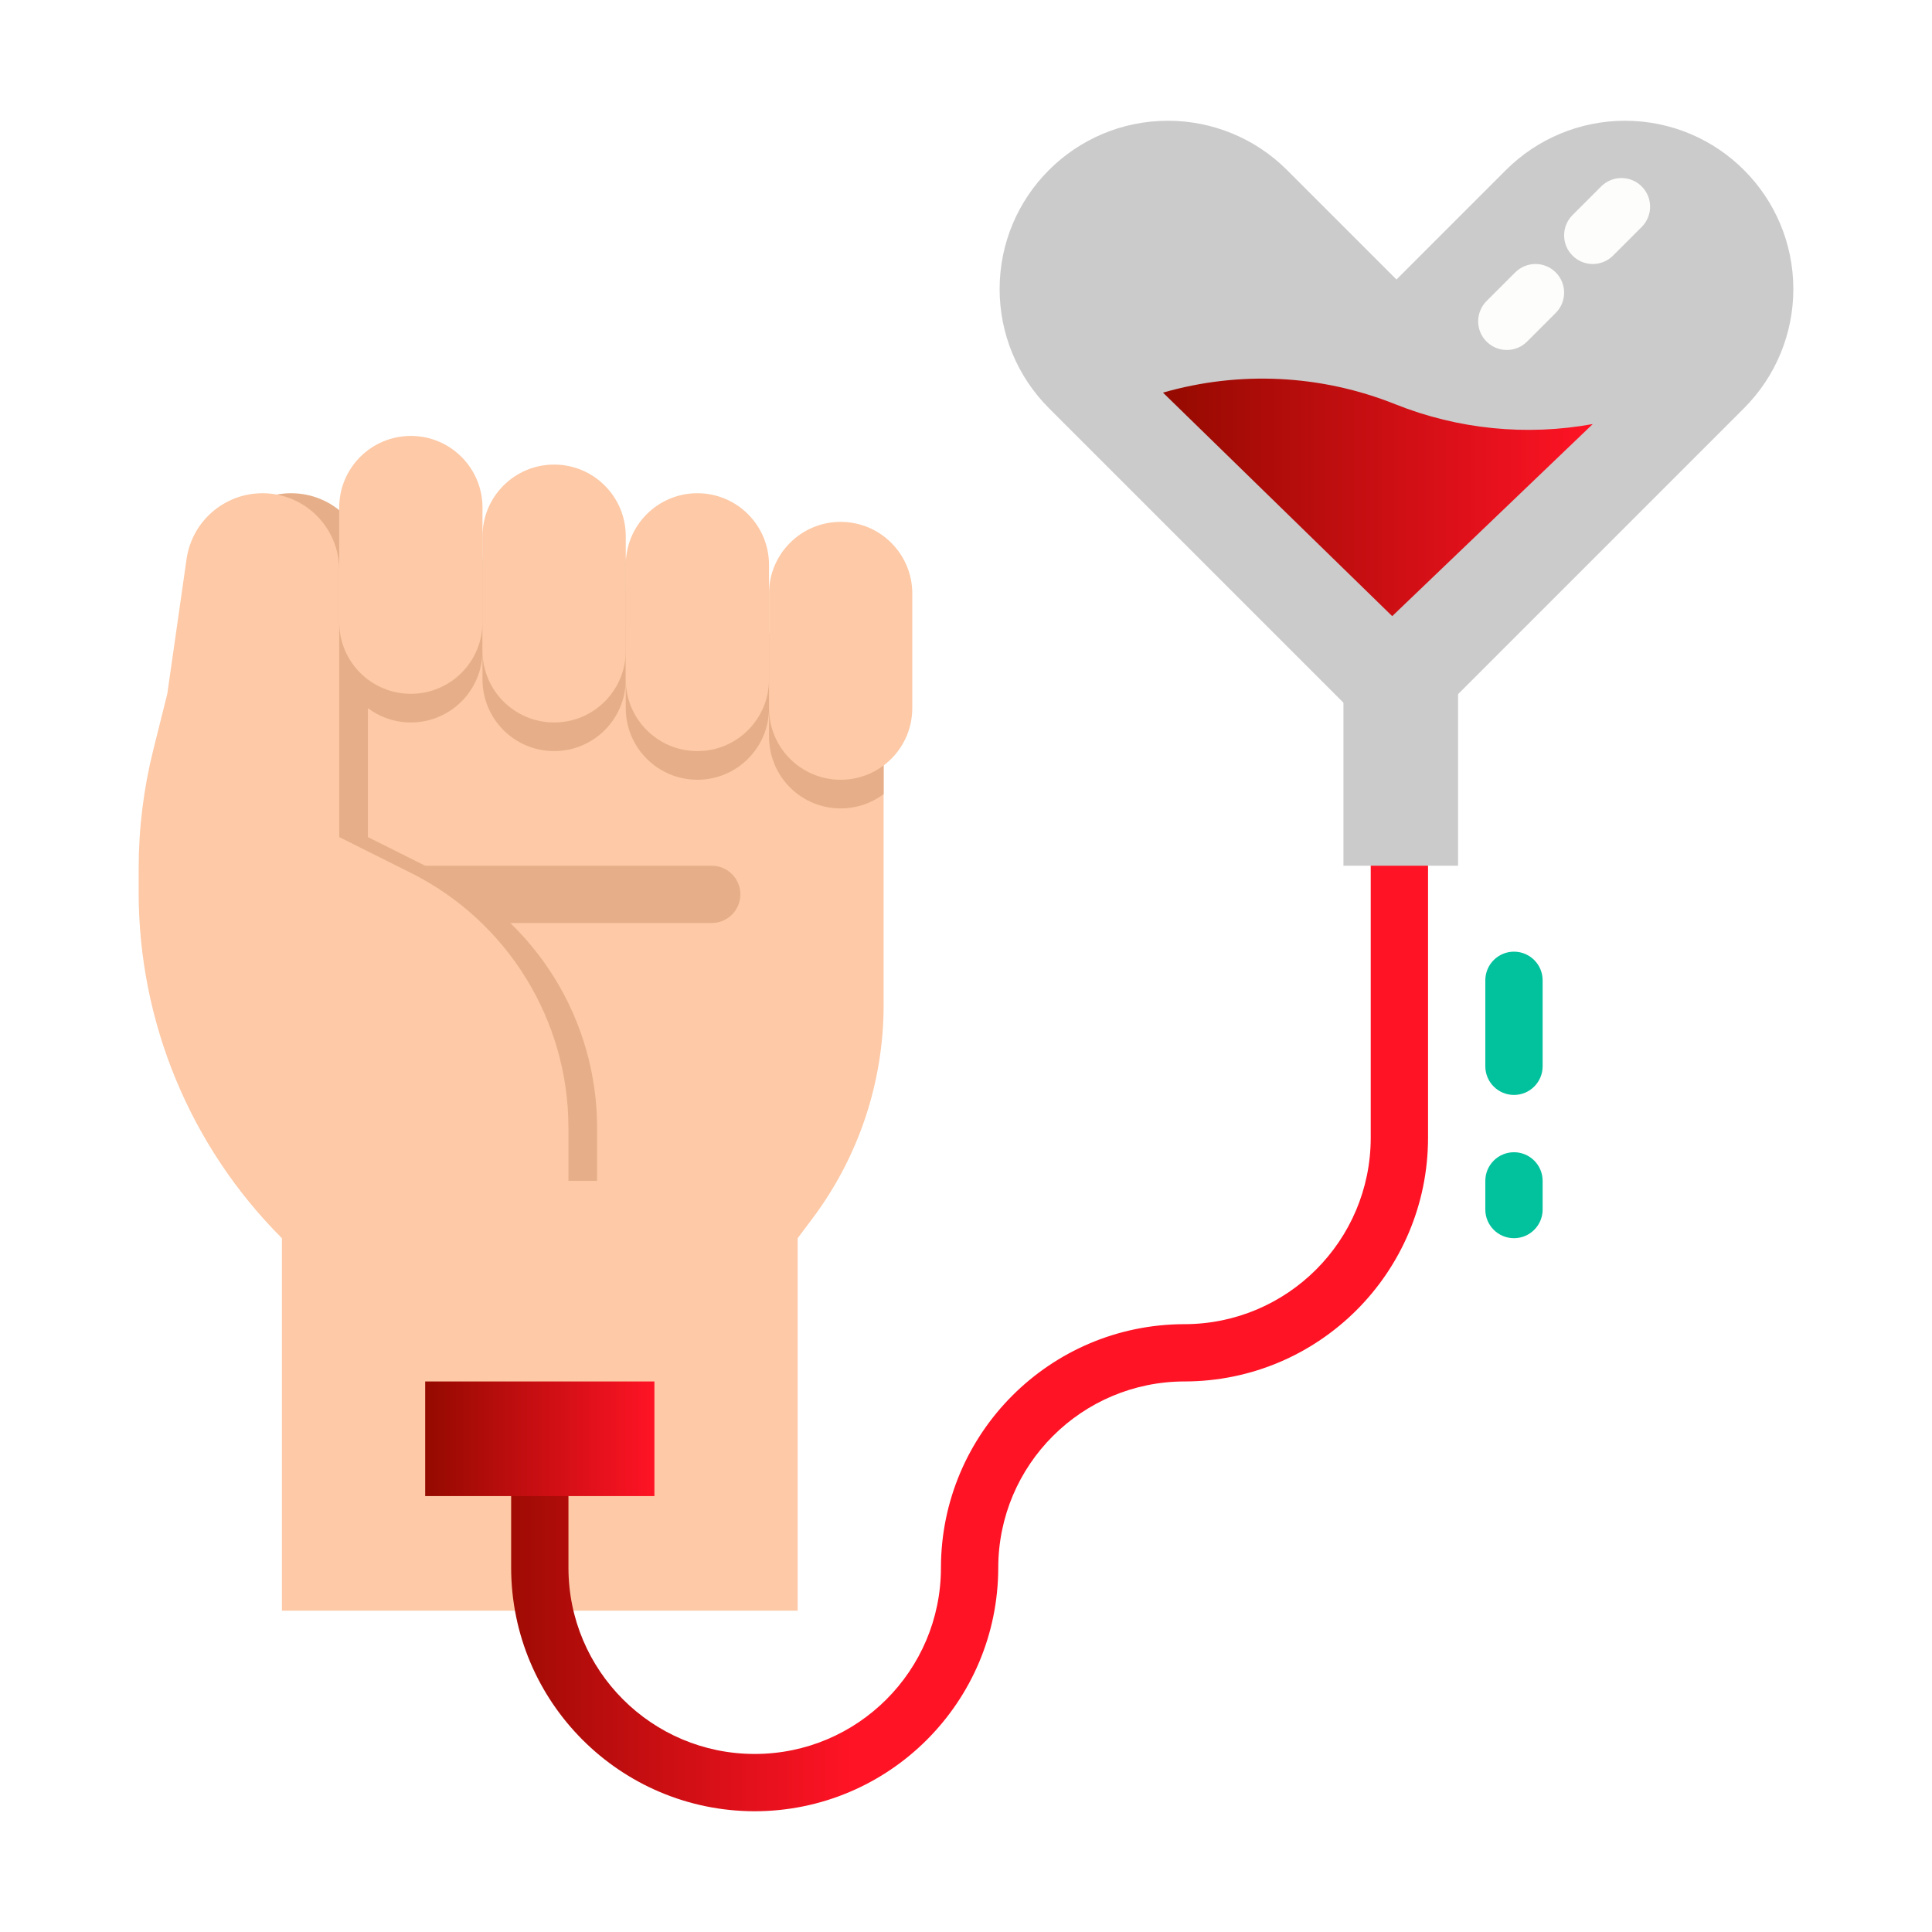
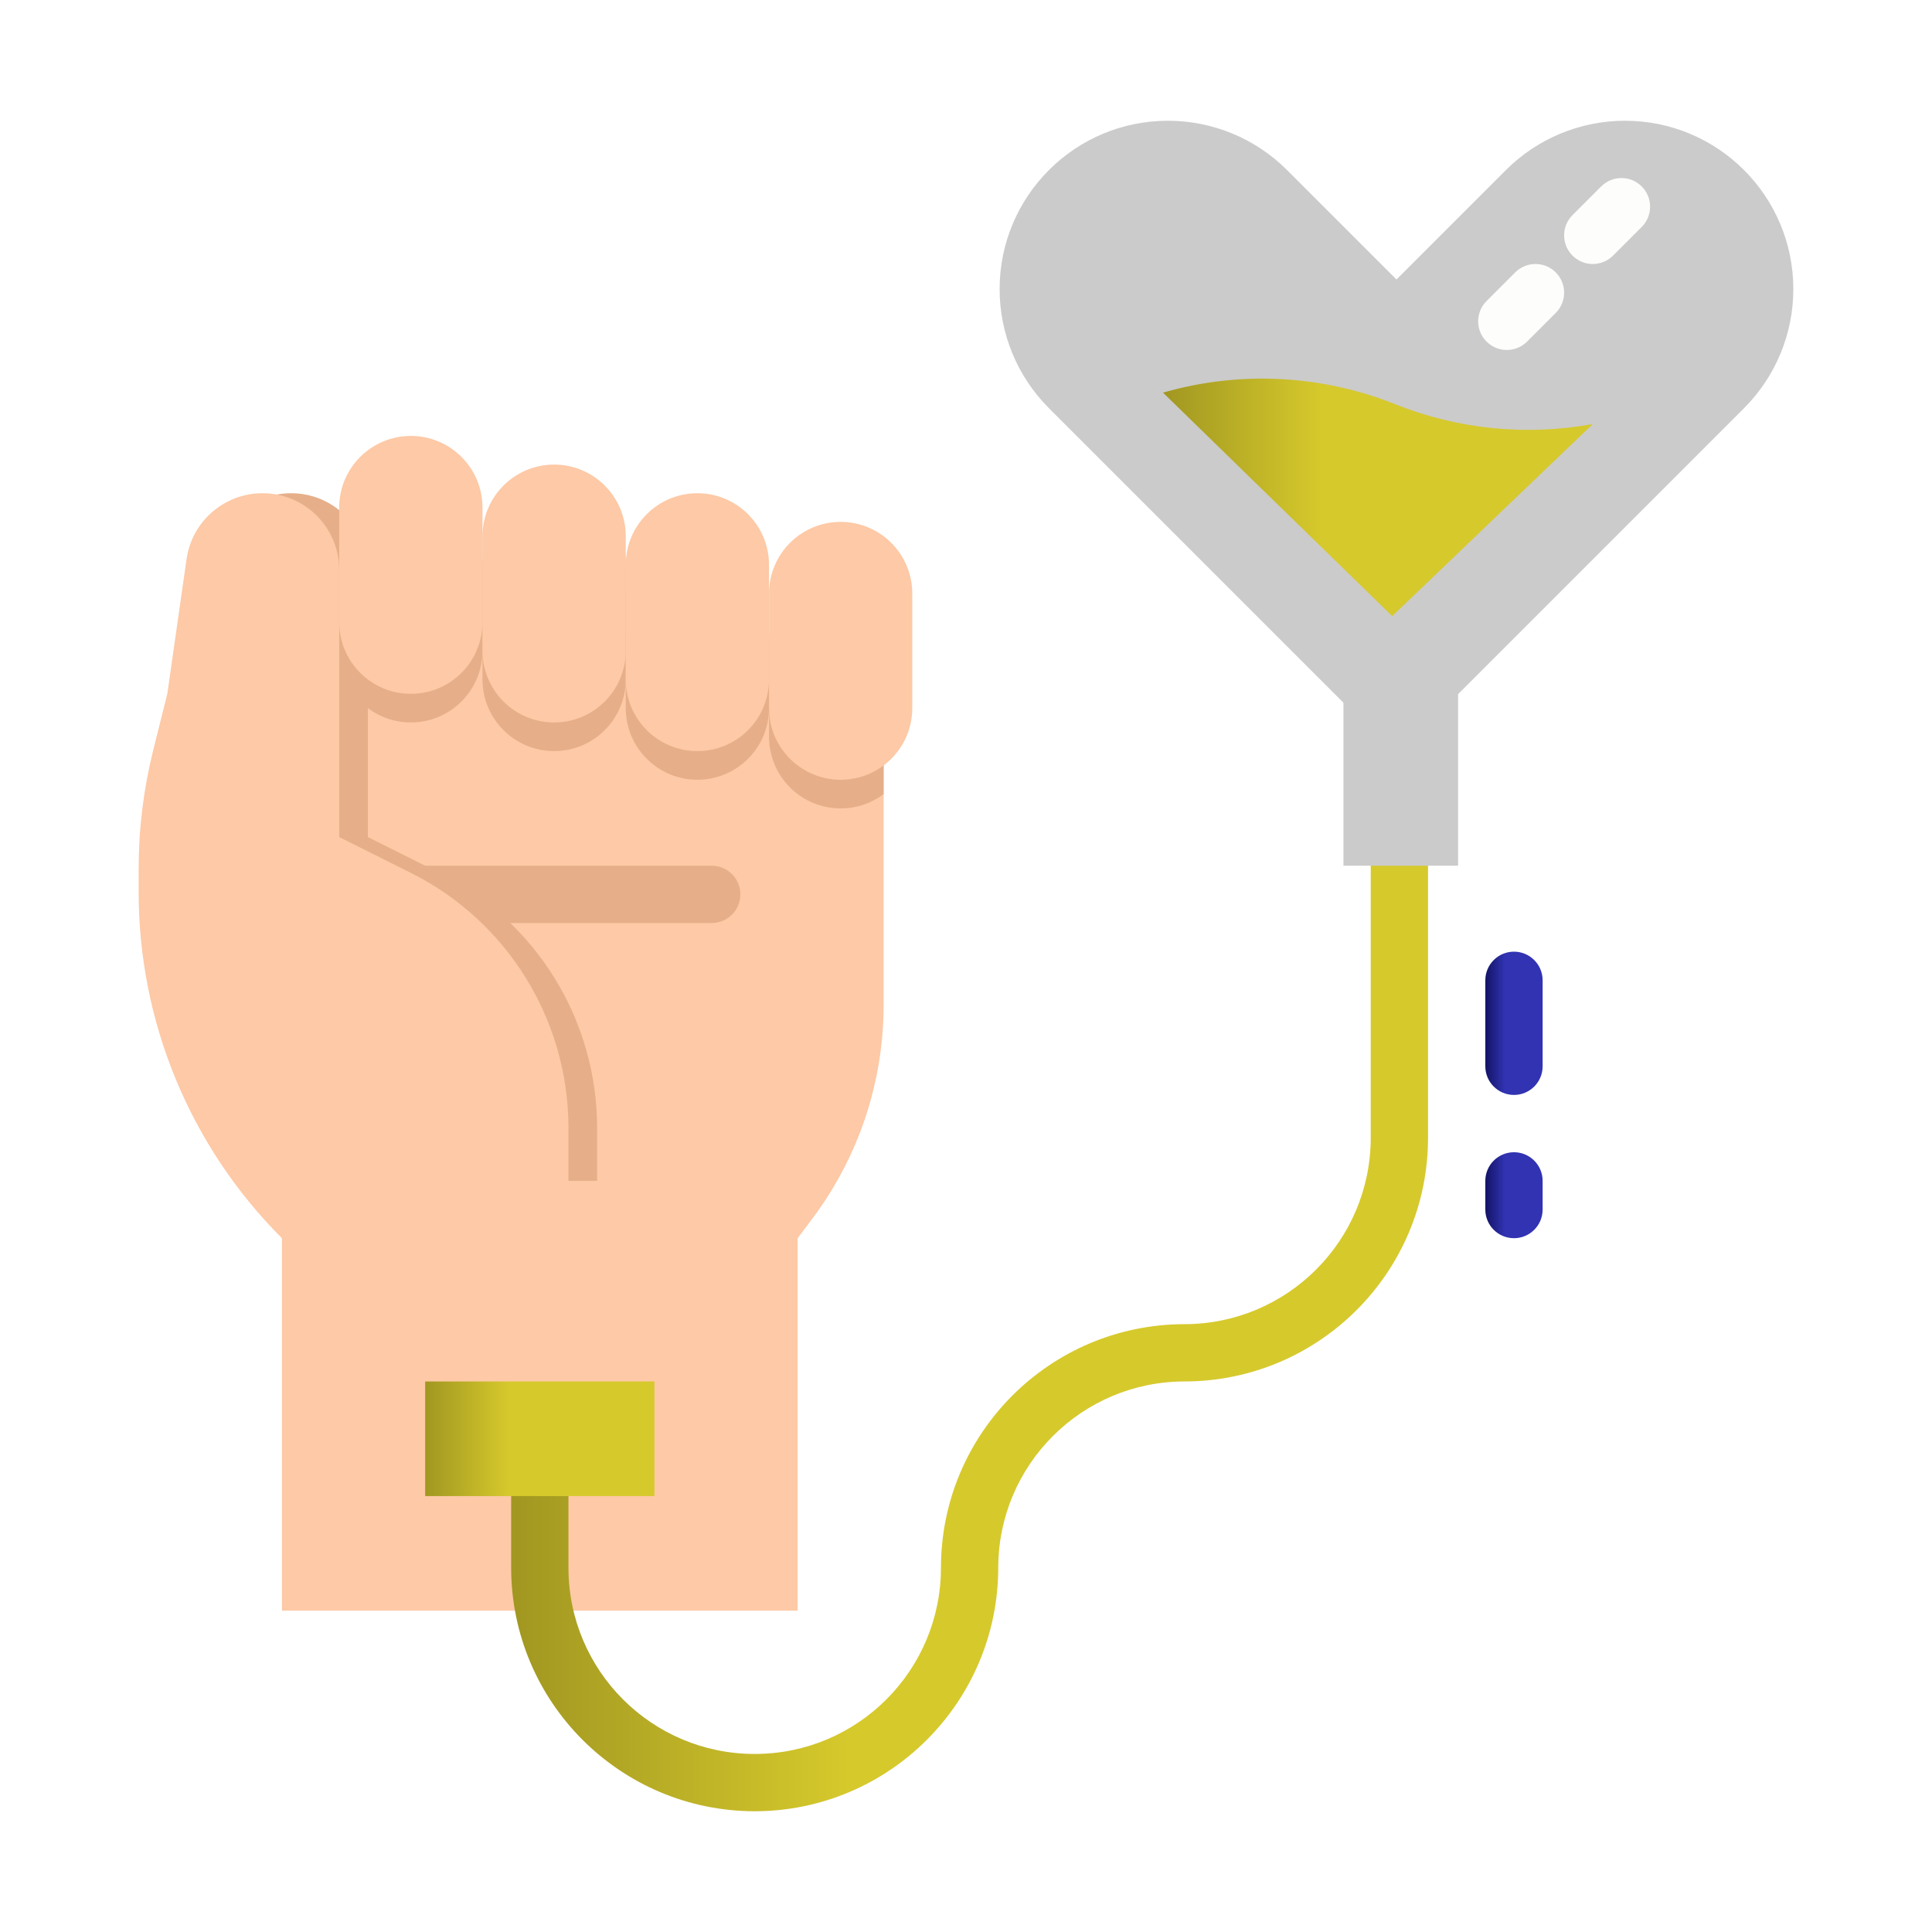
<svg xmlns="http://www.w3.org/2000/svg" version="1.1" id="Layer_1" x="0px" y="0px" viewBox="0 0 160 160" style="enable-background:new 0 0 160 160;" xml:space="preserve">
  <style type="text/css">
	.st0{fill:#FDC9A6;}
	.st1{fill:#E6AF89;}
	.st2{fill:#CBCBCB;}
	.st3{fill:url(#SVGID_1_);}
	.st4{fill:url(#SVGID_2_);}
	.st5{fill:#FDFEFB;}
- 	.st6{fill:#02C19D;}
- 	.st7{fill:url(#SVGID_3_);}
+ 	.st6{fill:url(#SVGID_3_);}
+ 	.st7{fill:url(#SVGID_4_);}
+ 	.st8{fill:url(#SVGID_5_);}
</style>
  <g id="flat">
    <path class="st0" d="M23.347,102.542v30.847h42.712v-30.847l1.233-1.644c3.82-5.094,5.886-11.289,5.886-17.657v-30.53   l-45.085-1.186L23.347,102.542z" />
    <path class="st1" d="M73.178,52.712v13.051c-2.621,1.966-6.339,1.435-8.305-1.186c-0.77-1.027-1.186-2.276-1.186-3.559v-8.554   L73.178,52.712z" />
-     <path class="st2" d="M144.433,33.804L115.65,62.587L86.868,33.804c-2.615-2.615-4.084-6.162-4.084-9.86   C82.784,16.243,89.026,10,96.727,10c0,0,0.001,0,0.001,0c3.698,0,7.245,1.469,9.86,4.084l9.062,9.063l9.063-9.063   c2.615-2.615,6.161-4.084,9.859-4.084c7.701,0,13.944,6.243,13.944,13.944C148.517,27.642,147.048,31.189,144.433,33.804z" />
+     <path class="st2" d="M144.433,33.804L115.65,62.587L86.868,33.804c-2.615-2.615-4.084-6.162-4.084-9.86   C82.784,16.243,89.026,10,96.727,10h0.001c3.698,0,7.245,1.469,9.86,4.084l9.062,9.063l9.063-9.063   c2.615-2.615,6.161-4.084,9.859-4.084c7.701,0,13.944,6.243,13.944,13.944C148.517,27.642,147.048,31.189,144.433,33.804z" />
    <path class="st1" d="M34.025,38.475L34.025,38.475c3.276,0,5.932,2.656,5.932,5.932v9.492c0,3.276-2.656,5.932-5.932,5.932l0,0   c-3.276,0-5.932-2.656-5.932-5.932v-9.492C28.093,41.131,30.749,38.475,34.025,38.475z" />
    <path class="st1" d="M45.89,40.847L45.89,40.847c3.276,0,5.932,2.656,5.932,5.932v9.492c0,3.276-2.656,5.932-5.932,5.932l0,0   c-3.276,0-5.932-2.656-5.932-5.932V46.78C39.958,43.503,42.614,40.847,45.89,40.847z" />
    <path class="st1" d="M57.754,43.22L57.754,43.22c3.276,0,5.932,2.656,5.932,5.932v9.492c0,3.276-2.656,5.932-5.932,5.932l0,0   c-3.276,0-5.932-2.656-5.932-5.932v-9.492C51.822,45.876,54.478,43.22,57.754,43.22z" />
-     <path class="st1" d="M25.72,97.797C18.124,90.2,13.856,84.643,13.856,73.899v-1.964c0-3.312,0.406-6.611,1.21-9.824l1.163-4.654   l1.594-11.155c0.447-3.13,3.128-5.455,6.289-5.455c3.509,0,6.354,2.844,6.354,6.354v22.121l5.932,2.966   c7.998,4,13.051,12.176,13.051,21.119v4.39H25.72z" />
+     <path class="st1" d="M25.72,97.797C18.124,90.2,13.856,84.643,13.856,73.899v-1.964c0-3.312,0.406-6.611,1.21-9.824l1.163-4.654   l1.594-11.155c0.447-3.13,3.128-5.455,6.289-5.455c3.509,0,6.354,2.844,6.354,6.354v22.121l5.932,2.966   c7.998,4,13.051,12.176,13.051,21.119v4.39L25.72,97.797L25.72,97.797z" />
    <path class="st1" d="M58.941,76.441H32.839c-1.311,0-2.373-1.062-2.373-2.373c0-1.311,1.062-2.373,2.373-2.373h26.102   c1.311,0,2.373,1.062,2.373,2.373C61.314,75.378,60.251,76.441,58.941,76.441z" />
-     <linearGradient id="SVGID_1_" gradientUnits="userSpaceOnUse" x1="96.314" y1="41.191" x2="131.907" y2="41.191">
+     <linearGradient id="SVGID_1_" gradientUnits="userSpaceOnUse" x1="96.314" y1="120.809" x2="131.907" y2="120.809" gradientTransform="matrix(1 0 0 -1 0 162)">
      <stop offset="0" style="stop-color:#940A00" />
-       <stop offset="1" style="stop-color:#FF1325" />
+       <stop offset="0" style="stop-color:#A19721" />
+       <stop offset="0.369" style="stop-color:#D6C92C" />
    </linearGradient>
    <path class="st3" d="M131.907,35.118c-5.497,1.004-11.165,0.435-16.353-1.64c-6.128-2.452-12.898-2.79-19.24-0.962l18.983,18.51   L131.907,35.118z" />
-     <linearGradient id="SVGID_2_" gradientUnits="userSpaceOnUse" x1="42.331" y1="109.661" x2="118.263" y2="109.661">
+     <linearGradient id="SVGID_2_" gradientUnits="userSpaceOnUse" x1="42.331" y1="52.339" x2="118.264" y2="52.339" gradientTransform="matrix(1 0 0 -1 0 162)">
      <stop offset="0" style="stop-color:#940A00" />
-       <stop offset="0" style="stop-color:#A00B04" />
-       <stop offset="0.371" style="stop-color:#FF1325" />
+       <stop offset="0" style="stop-color:#A19721" />
+       <stop offset="0.369" style="stop-color:#D6C92C" />
    </linearGradient>
    <path class="st4" d="M62.5,150c-11.134-0.013-20.157-9.035-20.169-20.169v-5.932c0-1.311,1.062-2.373,2.373-2.373   s2.373,1.062,2.373,2.373v5.932c0,8.518,6.905,15.424,15.424,15.424s15.424-6.905,15.424-15.424   c0.013-11.134,9.035-20.157,20.169-20.169c8.514-0.01,15.414-6.909,15.424-15.424V71.695c0-1.311,1.062-2.373,2.373-2.373   c1.311,0,2.373,1.062,2.373,2.373v22.542c-0.013,11.134-9.035,20.157-20.169,20.169c-8.514,0.01-15.414,6.909-15.424,15.424   C82.657,140.965,73.634,149.987,62.5,150z" />
-     <path class="st5" d="M124.788,28.983c-1.311,0-2.373-1.062-2.373-2.373c0-0.629,0.25-1.233,0.695-1.678l2.373-2.373   c0.927-0.927,2.429-0.927,3.356,0c0.927,0.927,0.927,2.429,0,3.356l-2.373,2.373C126.022,28.734,125.418,28.984,124.788,28.983   L124.788,28.983z" />
+     <path class="st5" d="M124.788,28.983c-1.311,0-2.373-1.062-2.373-2.373c0-0.629,0.25-1.233,0.695-1.678l2.373-2.373   c0.927-0.927,2.429-0.927,3.356,0s0.927,2.429,0,3.356l-2.373,2.373C126.022,28.734,125.418,28.984,124.788,28.983L124.788,28.983z   " />
    <path class="st5" d="M131.907,21.864c-1.311,0-2.373-1.062-2.373-2.373c0-0.629,0.25-1.233,0.695-1.678l2.373-2.373   c0.927-0.927,2.429-0.927,3.356,0c0.927,0.927,0.927,2.429,0,3.356l0,0l-2.373,2.373C133.14,21.615,132.536,21.865,131.907,21.864   L131.907,21.864z" />
+     <linearGradient id="SVGID_3_" gradientUnits="userSpaceOnUse" x1="123.008" y1="84.746" x2="127.754" y2="84.746">
+       <stop offset="0" style="stop-color:#940A00" />
+       <stop offset="0" style="stop-color:#121365" />
+       <stop offset="0.34" style="stop-color:#3133B2" />
+     </linearGradient>
    <path class="st6" d="M125.381,90.678c-1.311,0-2.373-1.062-2.373-2.373v-7.119c0-1.311,1.062-2.373,2.373-2.373   c1.311,0,2.373,1.062,2.373,2.373v7.119C127.754,89.616,126.692,90.678,125.381,90.678z" />
-     <path class="st6" d="M125.381,102.542c-1.311,0-2.373-1.062-2.373-2.373v-2.373c0-1.311,1.062-2.373,2.373-2.373   c1.311,0,2.373,1.062,2.373,2.373v2.373C127.754,101.48,126.692,102.542,125.381,102.542z" />
+     <linearGradient id="SVGID_4_" gradientUnits="userSpaceOnUse" x1="123.008" y1="98.983" x2="127.754" y2="98.983">
+       <stop offset="0" style="stop-color:#940A00" />
+       <stop offset="0" style="stop-color:#121365" />
+       <stop offset="0.34" style="stop-color:#3133B2" />
+     </linearGradient>
+     <path class="st7" d="M125.381,102.542c-1.311,0-2.373-1.062-2.373-2.373v-2.373c0-1.311,1.062-2.373,2.373-2.373   c1.311,0,2.373,1.062,2.373,2.373v2.373C127.754,101.48,126.692,102.542,125.381,102.542z" />
    <g>
      <path class="st0" d="M23.347,102.542c-7.597-7.597-11.864-17.9-11.864-28.643v-1.964c0-3.312,0.406-6.611,1.21-9.824l1.163-4.654    l1.594-11.155c0.447-3.13,3.128-5.455,6.289-5.455c3.509,0,6.354,2.844,6.354,6.354v22.121l5.932,2.966    c7.998,4,13.051,12.176,13.051,21.119v4.39L23.347,102.542z" />
      <path class="st0" d="M34.025,36.102L34.025,36.102c3.276,0,5.932,2.656,5.932,5.932v9.492c0,3.276-2.656,5.932-5.932,5.932l0,0    c-3.276,0-5.932-2.656-5.932-5.932v-9.492C28.093,38.758,30.749,36.102,34.025,36.102z" />
      <path class="st0" d="M45.89,38.475L45.89,38.475c3.276,0,5.932,2.656,5.932,5.932v9.492c0,3.276-2.656,5.932-5.932,5.932l0,0    c-3.276,0-5.932-2.656-5.932-5.932v-9.492C39.958,41.131,42.614,38.475,45.89,38.475z" />
      <path class="st0" d="M57.754,40.847L57.754,40.847c3.276,0,5.932,2.656,5.932,5.932v9.492c0,3.276-2.656,5.932-5.932,5.932l0,0    c-3.276,0-5.932-2.656-5.932-5.932V46.78C51.822,43.503,54.478,40.847,57.754,40.847z" />
      <path class="st0" d="M69.619,43.22L69.619,43.22c3.276,0,5.932,2.656,5.932,5.932v9.492c0,3.276-2.656,5.932-5.932,5.932l0,0    c-3.276,0-5.932-2.656-5.932-5.932v-9.492C63.686,45.876,66.342,43.22,69.619,43.22z" />
    </g>
-     <linearGradient id="SVGID_3_" gradientUnits="userSpaceOnUse" x1="35.212" y1="119.153" x2="54.195" y2="119.153">
+     <linearGradient id="SVGID_5_" gradientUnits="userSpaceOnUse" x1="35.212" y1="42.847" x2="54.195" y2="42.847" gradientTransform="matrix(1 0 0 -1 0 162)">
      <stop offset="0" style="stop-color:#940A00" />
-       <stop offset="1" style="stop-color:#FF1325" />
+       <stop offset="0" style="stop-color:#A19721" />
+       <stop offset="0.369" style="stop-color:#D6C92C" />
    </linearGradient>
-     <path class="st7" d="M35.212,114.407h18.983v9.492H35.212V114.407z" />
+     <path class="st8" d="M35.212,114.407h18.983v9.492H35.212V114.407z" />
    <path class="st2" d="M111.258,57.458h9.492v14.237h-9.492V57.458z" />
  </g>
</svg>
